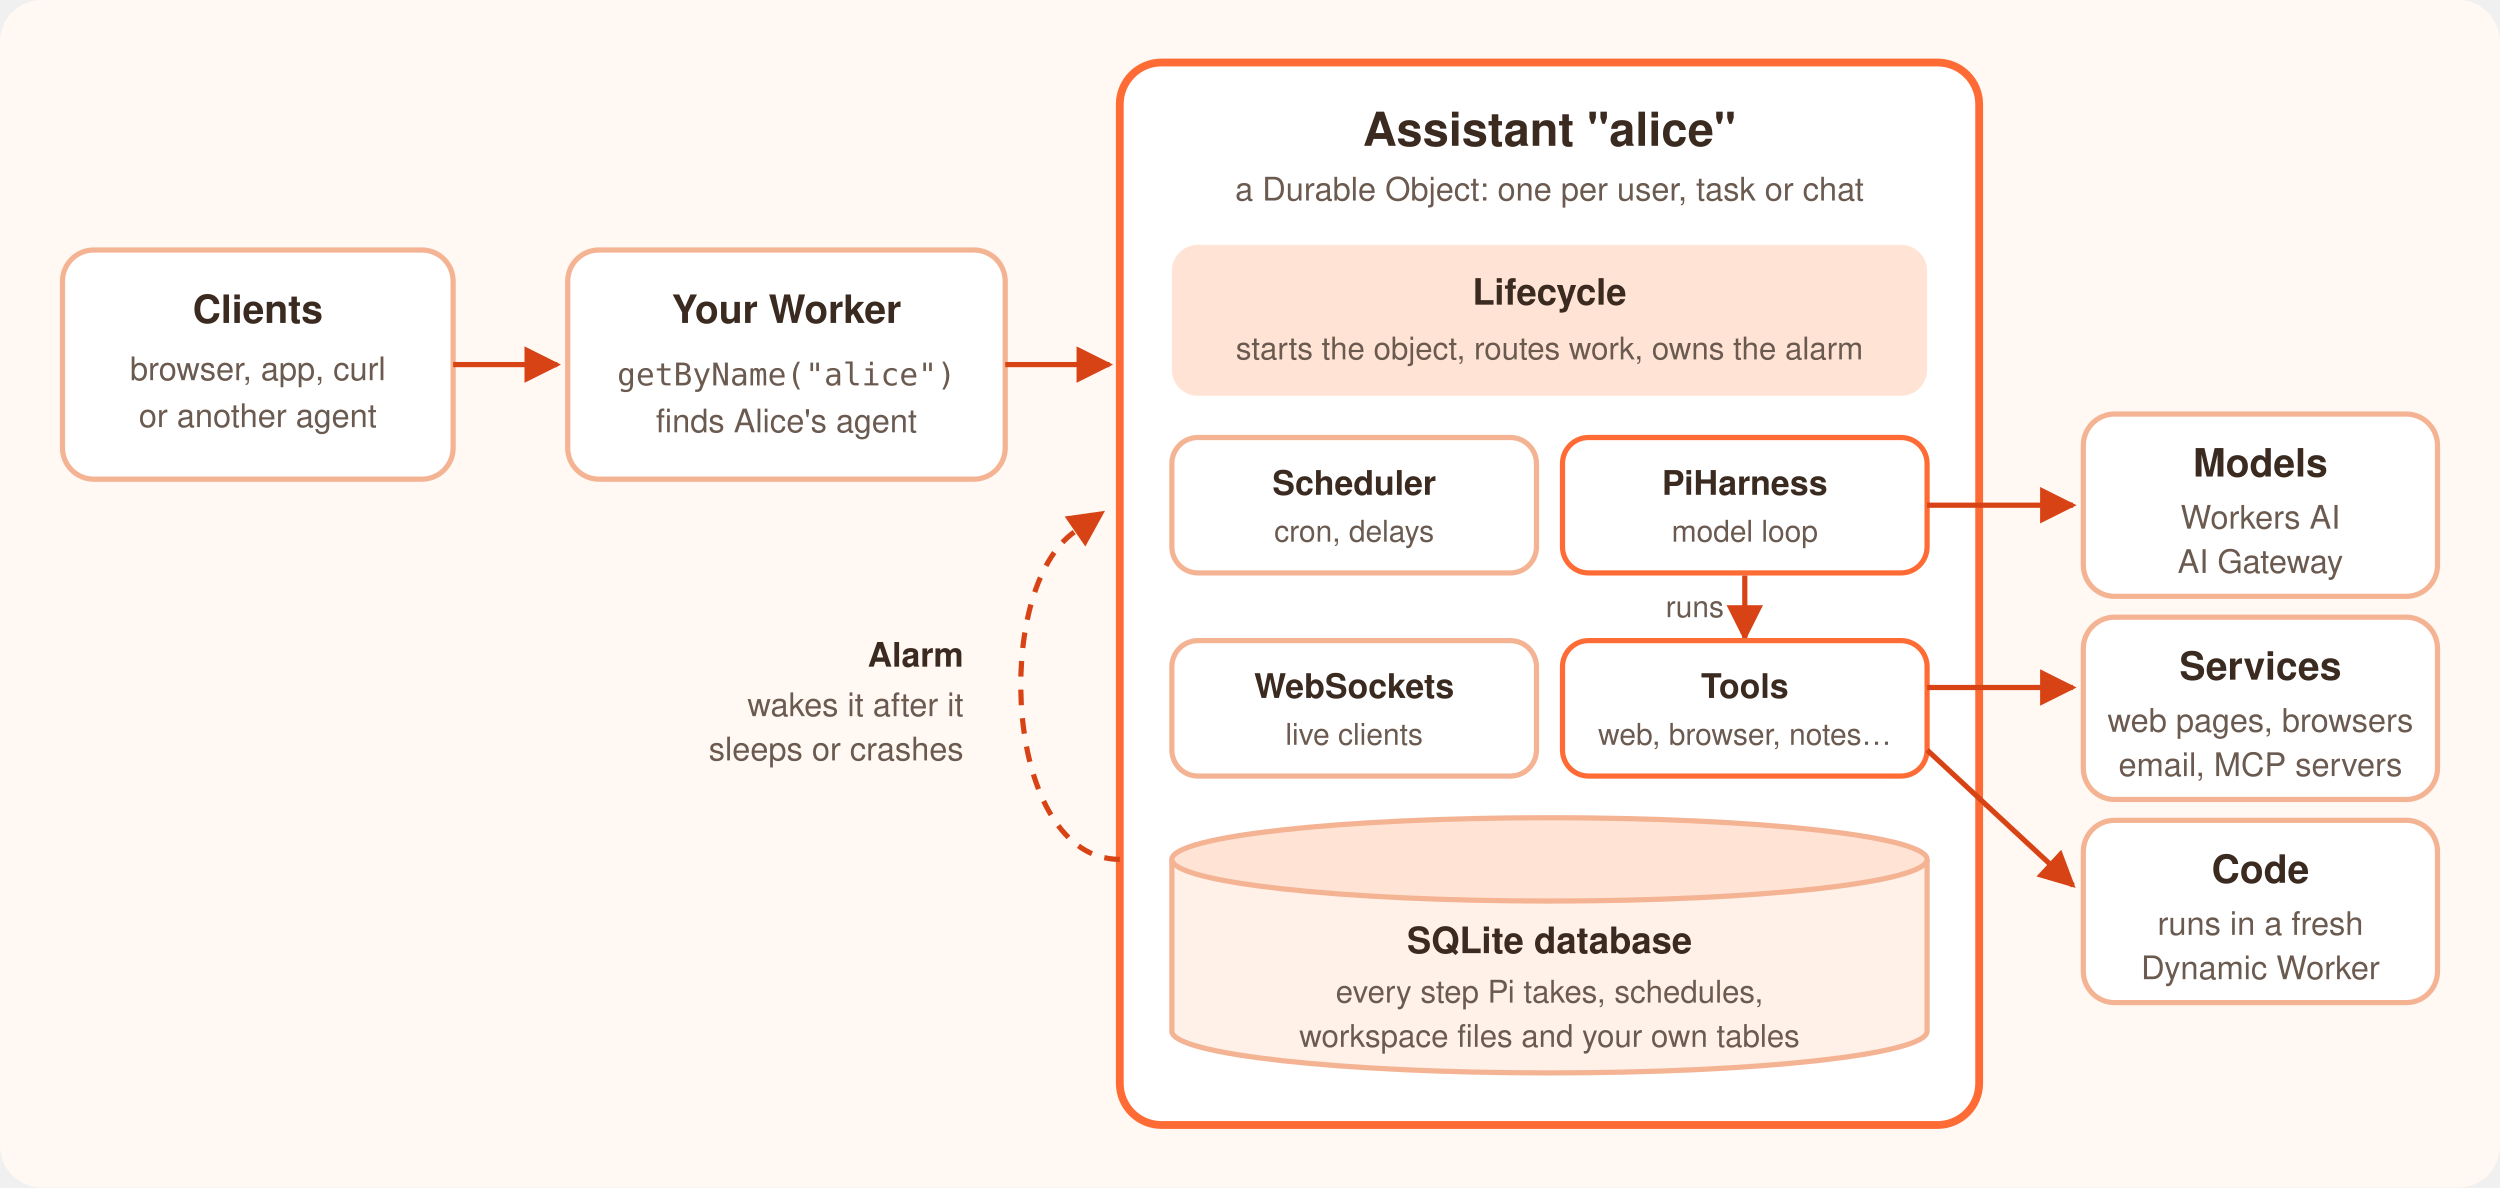
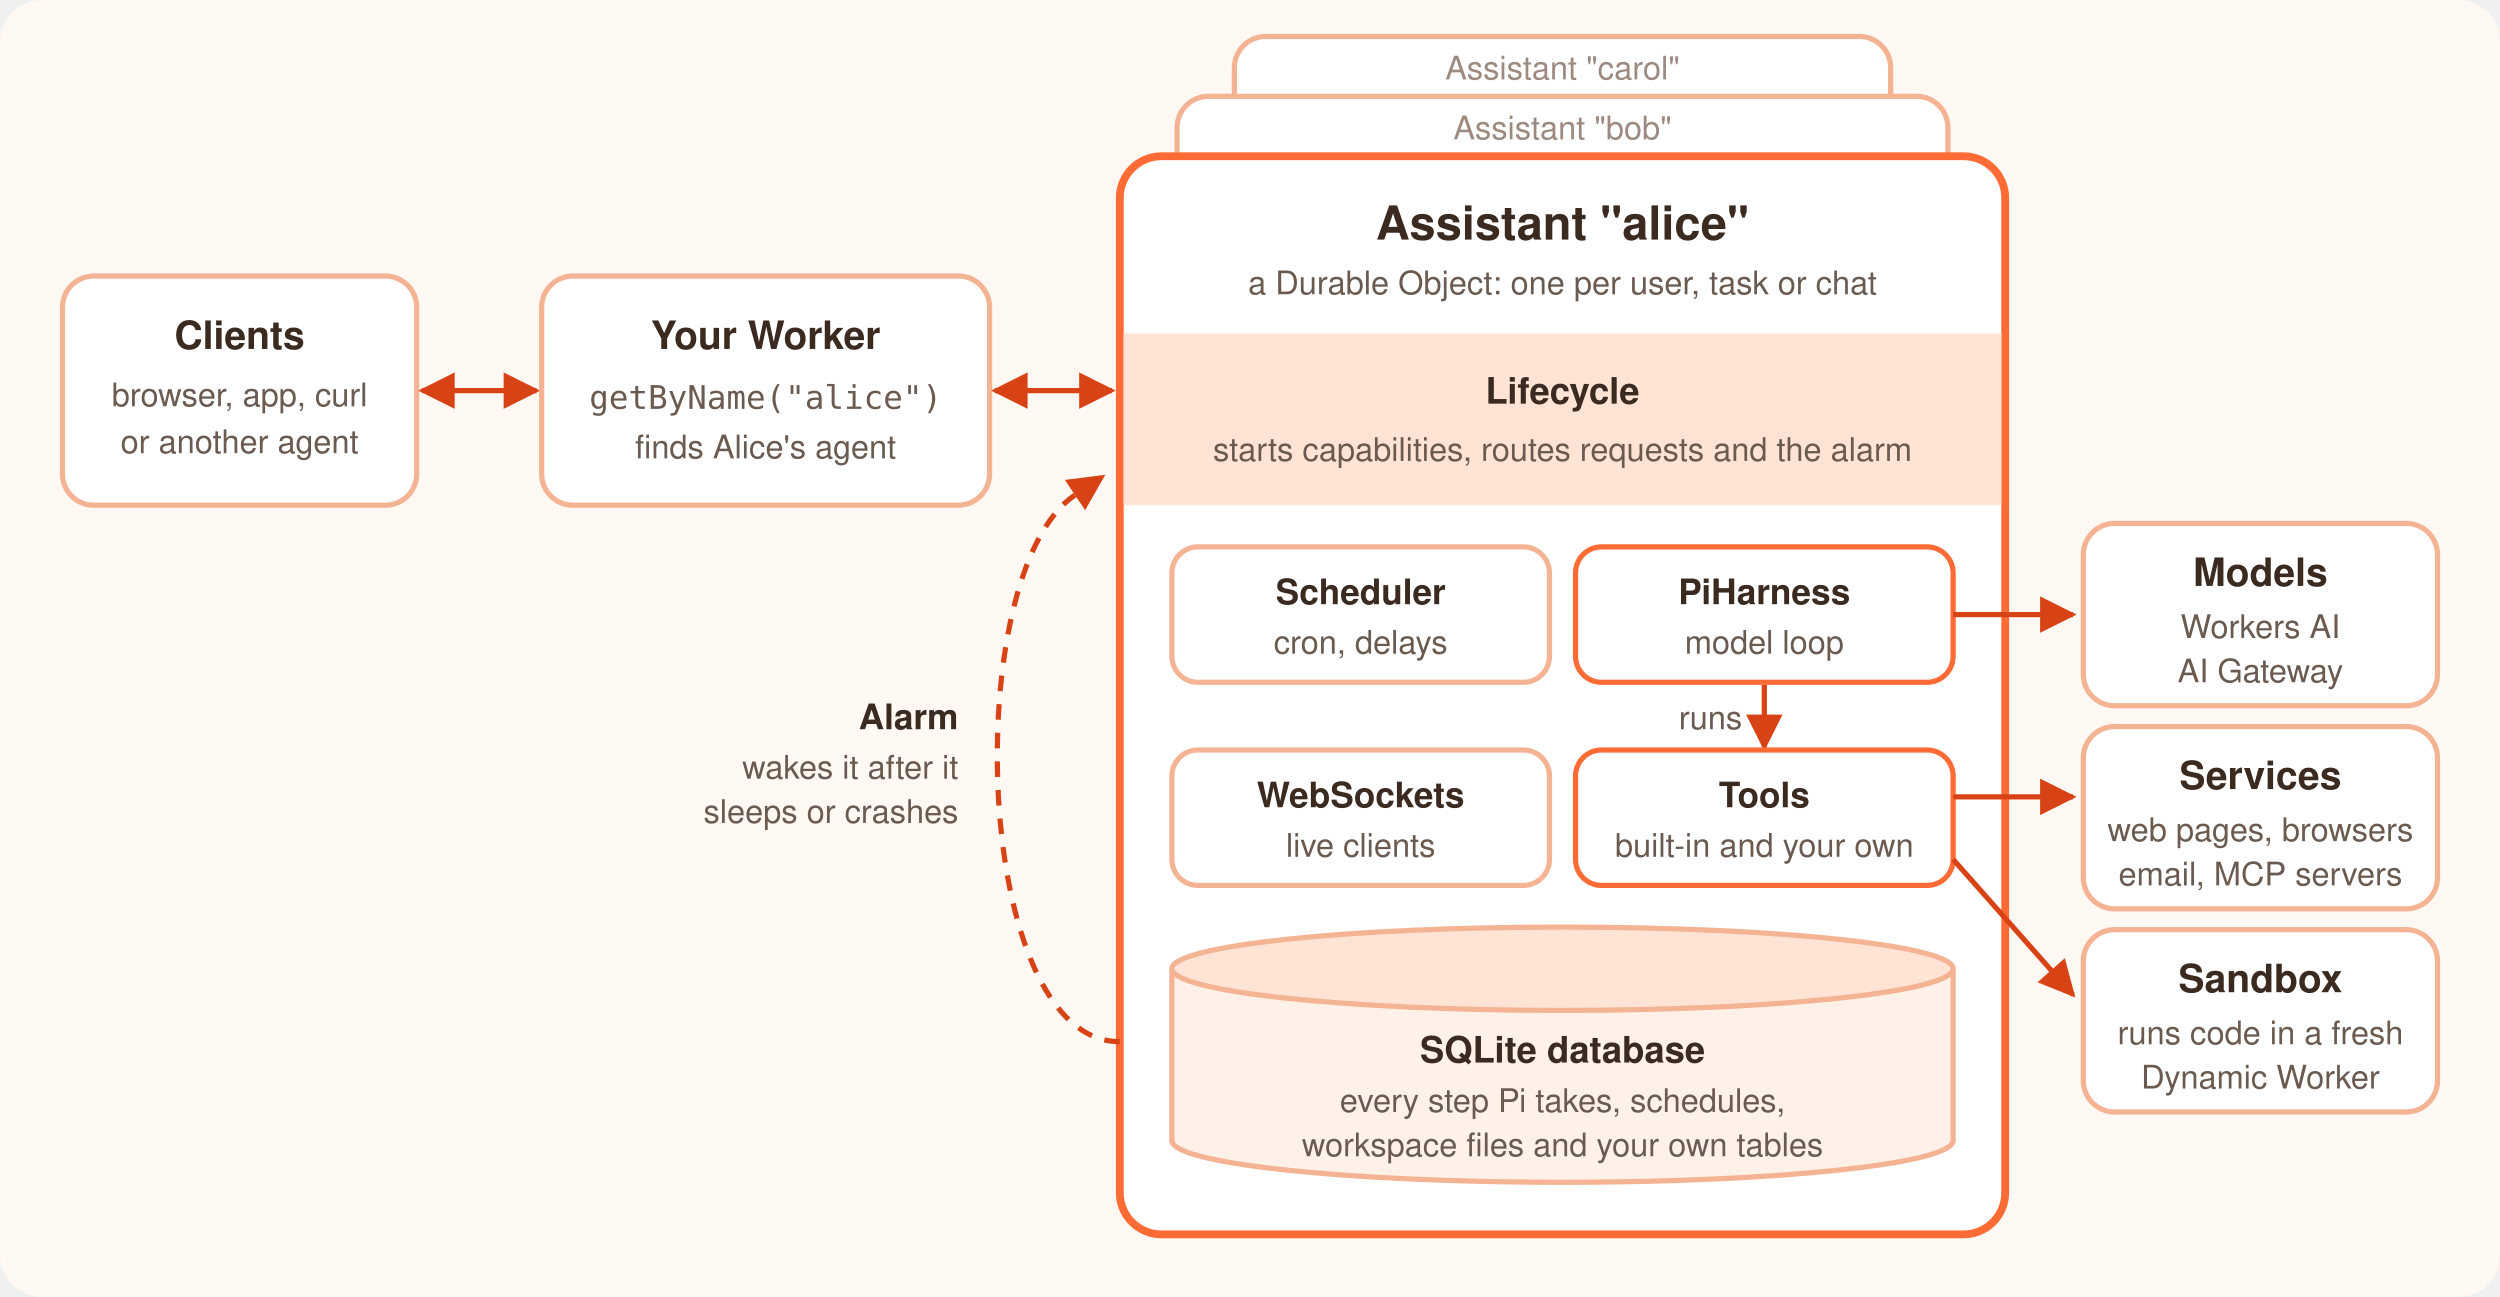
- <svg xmlns="http://www.w3.org/2000/svg" width="960" height="456" viewBox="0 0 960 456" font-family="-apple-system, 'Segoe UI', Helvetica, Arial, sans-serif">
+ <svg xmlns="http://www.w3.org/2000/svg" width="960" height="498" viewBox="0 0 960 498" font-family="-apple-system, 'Segoe UI', Helvetica, Arial, sans-serif">
  <defs>
    <marker id="arrow" viewBox="0 0 10 10" refX="9" refY="5" markerWidth="7" markerHeight="7" orient="auto-start-reverse">
      <path d="M 0 0 L 10 5 L 0 10 z" fill="#D84315" />
    </marker>
    <marker id="arrow-from-base" viewBox="0 0 10 10" refX="0" refY="5" markerWidth="7" markerHeight="7" orient="auto">
      <path d="M 0 0 L 10 5 L 0 10 z" fill="#D84315" />
    </marker>
  </defs>
-   <rect width="960" height="456" rx="16" fill="#FFF8F3" />
-   <rect x="24" y="96" width="150" height="88" rx="12" fill="#FFFFFF" stroke="#F4B393" stroke-width="2" />
-   <text x="99" y="124" text-anchor="middle" font-size="15" font-weight="700" fill="#3A2A20">Clients</text>
-   <text x="99" y="146" text-anchor="middle" font-size="12.5" fill="#6B5A50">browser, app, curl</text>
-   <text x="99" y="164" text-anchor="middle" font-size="12.5" fill="#6B5A50">or another agent</text>
-   <line x1="174" y1="140" x2="214" y2="140" stroke="#D84315" stroke-width="2" marker-end="url(#arrow)" />
-   <rect x="218" y="96" width="168" height="88" rx="12" fill="#FFFFFF" stroke="#F4B393" stroke-width="2" />
-   <text x="302" y="124" text-anchor="middle" font-size="15" font-weight="700" fill="#3A2A20">Your Worker</text>
-   <text x="302" y="148" text-anchor="middle" font-size="12" font-family="'SF Mono', Menlo, Consolas, monospace" fill="#6B5A50">getByName("alice")</text>
-   <text x="302" y="166" text-anchor="middle" font-size="12.5" fill="#6B5A50">finds Alice's agent</text>
-   <line x1="386" y1="140" x2="426" y2="140" stroke="#D84315" stroke-width="2" marker-end="url(#arrow)" />
-   <rect x="430" y="24" width="330" height="408" rx="16" fill="#FFFFFF" stroke="#FF6B35" stroke-width="3" />
-   <text x="595" y="56" text-anchor="middle" font-size="18" font-weight="700" fill="#3A2A20">Assistant "alice"</text>
-   <text x="595" y="77" text-anchor="middle" font-size="12.5" fill="#6B5A50">a Durable Object: one per user, task or chat</text>
-   <rect x="450" y="94" width="290" height="58" rx="10" fill="#FFE4D6" />
-   <text x="595" y="117" text-anchor="middle" font-size="14" font-weight="700" fill="#3A2A20">Lifecycle</text>
-   <text x="595" y="138" text-anchor="middle" font-size="12" fill="#6B5A50">starts the object, routes work, owns the alarm</text>
-   <rect x="450" y="168" width="140" height="52" rx="10" fill="#FFFFFF" stroke="#F4B393" stroke-width="2" />
-   <text x="520" y="190" text-anchor="middle" font-size="13" font-weight="700" fill="#3A2A20">Scheduler</text>
-   <text x="520" y="208" text-anchor="middle" font-size="11.5" fill="#6B5A50">cron, delays</text>
-   <rect x="600" y="168" width="140" height="52" rx="10" fill="#FFFFFF" stroke="#FF6B35" stroke-width="2" />
-   <text x="670" y="190" text-anchor="middle" font-size="13" font-weight="700" fill="#3A2A20">PiHarness</text>
-   <text x="670" y="208" text-anchor="middle" font-size="11.5" fill="#6B5A50">model loop</text>
-   <line x1="670" y1="221" x2="670" y2="245" stroke="#D84315" stroke-width="2" marker-end="url(#arrow)" />
-   <text x="662" y="237" text-anchor="end" font-size="11.5" fill="#6B5A50">runs</text>
-   <rect x="450" y="246" width="140" height="52" rx="10" fill="#FFFFFF" stroke="#F4B393" stroke-width="2" />
-   <text x="520" y="268" text-anchor="middle" font-size="13" font-weight="700" fill="#3A2A20">WebSockets</text>
-   <text x="520" y="286" text-anchor="middle" font-size="11.5" fill="#6B5A50">live clients</text>
-   <rect x="600" y="246" width="140" height="52" rx="10" fill="#FFFFFF" stroke="#FF6B35" stroke-width="2" />
-   <text x="670" y="268" text-anchor="middle" font-size="13" font-weight="700" fill="#3A2A20">Tools</text>
-   <text x="670" y="286" text-anchor="middle" font-size="11.5" fill="#6B5A50">web, browser, notes…</text>
-   <path d="M 450 330 L 450 396 A 145 16 0 0 0 740 396 L 740 330" fill="#FFF1E8" stroke="#F4B393" stroke-width="2" />
-   <ellipse cx="595" cy="330" rx="145" ry="16" fill="#FFE4D6" stroke="#F4B393" stroke-width="2" />
-   <text x="595" y="366" text-anchor="middle" font-size="14" font-weight="700" fill="#3A2A20">SQLite database</text>
-   <text x="595" y="385" text-anchor="middle" font-size="12" fill="#6B5A50">every step Pi takes, schedules,</text>
-   <text x="595" y="402" text-anchor="middle" font-size="12" fill="#6B5A50">workspace files and your own tables</text>
-   <path d="M 430 330 C 385.3 330, 380.6 226.3, 412.8 204.1" fill="none" stroke="#D84315" stroke-width="2" stroke-dasharray="6 5" marker-end="url(#arrow-from-base)" />
-   <text x="370" y="256" text-anchor="end" font-size="13" font-weight="700" fill="#3A2A20">Alarm</text>
-   <text x="370" y="275" text-anchor="end" font-size="12.5" fill="#6B5A50">wakes it after it</text>
-   <text x="370" y="292" text-anchor="end" font-size="12.5" fill="#6B5A50">sleeps or crashes</text>
-   <line x1="740" y1="194" x2="796" y2="194" stroke="#D84315" stroke-width="2" marker-end="url(#arrow)" />
-   <rect x="800" y="159" width="136" height="70" rx="12" fill="#FFFFFF" stroke="#F4B393" stroke-width="2" />
-   <text x="868" y="183" text-anchor="middle" font-size="15" font-weight="700" fill="#3A2A20">Models</text>
-   <text x="868" y="203" text-anchor="middle" font-size="12.5" fill="#6B5A50">Workers AI</text>
-   <text x="868" y="220" text-anchor="middle" font-size="12.5" fill="#6B5A50">AI Gateway</text>
-   <line x1="740" y1="264" x2="796" y2="264" stroke="#D84315" stroke-width="2" marker-end="url(#arrow)" />
-   <rect x="800" y="237" width="136" height="70" rx="12" fill="#FFFFFF" stroke="#F4B393" stroke-width="2" />
-   <text x="868" y="261" text-anchor="middle" font-size="15" font-weight="700" fill="#3A2A20">Services</text>
-   <text x="868" y="281" text-anchor="middle" font-size="12.5" fill="#6B5A50">web pages, browsers</text>
-   <text x="868" y="298" text-anchor="middle" font-size="12.5" fill="#6B5A50">email, MCP servers</text>
-   <line x1="740" y1="288" x2="796" y2="340" stroke="#D84315" stroke-width="2" marker-end="url(#arrow)" />
-   <rect x="800" y="315" width="136" height="70" rx="12" fill="#FFFFFF" stroke="#F4B393" stroke-width="2" />
-   <text x="868" y="339" text-anchor="middle" font-size="15" font-weight="700" fill="#3A2A20">Code</text>
-   <text x="868" y="359" text-anchor="middle" font-size="12.5" fill="#6B5A50">runs in a fresh</text>
-   <text x="868" y="376" text-anchor="middle" font-size="12.5" fill="#6B5A50">Dynamic Worker</text>
+   <rect width="960" height="498" rx="16" fill="#FFF8F3" />
+   <rect x="24" y="106" width="136" height="88" rx="12" fill="#FFFFFF" stroke="#F4B393" stroke-width="2" />
+   <text x="92" y="134" text-anchor="middle" font-size="15" font-weight="700" fill="#3A2A20">Clients</text>
+   <text x="92" y="156" text-anchor="middle" font-size="12.5" fill="#6B5A50">browser, app, curl</text>
+   <text x="92" y="174" text-anchor="middle" font-size="12.5" fill="#6B5A50">or another agent</text>
+   <line x1="162" y1="150" x2="206" y2="150" stroke="#D84315" stroke-width="2" marker-start="url(#arrow)" marker-end="url(#arrow)" />
+   <rect x="208" y="106" width="172" height="88" rx="12" fill="#FFFFFF" stroke="#F4B393" stroke-width="2" />
+   <text x="294" y="134" text-anchor="middle" font-size="15" font-weight="700" fill="#3A2A20">Your Worker</text>
+   <text x="294" y="157" text-anchor="middle" font-size="12.5" font-family="'SF Mono', Menlo, Consolas, monospace" fill="#6B5A50">getByName("alice")</text>
+   <text x="294" y="176" text-anchor="middle" font-size="12.5" fill="#6B5A50">finds Alice's agent</text>
+   <line x1="382" y1="150" x2="427" y2="150" stroke="#D84315" stroke-width="2" marker-start="url(#arrow)" marker-end="url(#arrow)" />
+   <rect x="474" y="14" width="252" height="70" rx="12" fill="#FFFFFF" stroke="#F4B393" stroke-width="2" />
+   <text x="600" y="30.5" text-anchor="middle" font-size="12.5" fill="#9C8A80">Assistant "carol"</text>
+   <rect x="452" y="37" width="296" height="45" rx="12" fill="#FFFFFF" stroke="#F4B393" stroke-width="2" />
+   <text x="600" y="53.5" text-anchor="middle" font-size="12.5" fill="#9C8A80">Assistant "bob"</text>
+   <rect x="430" y="60" width="340" height="414" rx="16" fill="#FFFFFF" stroke="#FF6B35" stroke-width="3" />
+   <text x="600" y="92" text-anchor="middle" font-size="18" font-weight="700" fill="#3A2A20">Assistant "alice"</text>
+   <text x="600" y="113" text-anchor="middle" font-size="12.5" fill="#6B5A50">a Durable Object: one per user, task or chat</text>
+   <rect x="431.5" y="128" width="337" height="66" fill="#FFE4D6" />
+   <text x="600" y="155" text-anchor="middle" font-size="14" font-weight="700" fill="#3A2A20">Lifecycle</text>
+   <text x="600" y="177" text-anchor="middle" font-size="12.5" fill="#6B5A50">starts capabilities, routes requests and the alarm</text>
+   <rect x="450" y="210" width="145" height="52" rx="10" fill="#FFFFFF" stroke="#F4B393" stroke-width="2" />
+   <text x="522.5" y="232" text-anchor="middle" font-size="13.5" font-weight="700" fill="#3A2A20">Scheduler</text>
+   <text x="522.5" y="251" text-anchor="middle" font-size="12.5" fill="#6B5A50">cron, delays</text>
+   <rect x="605" y="210" width="145" height="52" rx="10" fill="#FFFFFF" stroke="#FF6B35" stroke-width="2" />
+   <text x="677.5" y="232" text-anchor="middle" font-size="13.5" font-weight="700" fill="#3A2A20">PiHarness</text>
+   <text x="677.5" y="251" text-anchor="middle" font-size="12.5" fill="#6B5A50">model loop</text>
+   <line x1="677.5" y1="263" x2="677.5" y2="287" stroke="#D84315" stroke-width="2" marker-end="url(#arrow)" />
+   <text x="669" y="280" text-anchor="end" font-size="12.5" fill="#6B5A50">runs</text>
+   <rect x="450" y="288" width="145" height="52" rx="10" fill="#FFFFFF" stroke="#F4B393" stroke-width="2" />
+   <text x="522.5" y="310" text-anchor="middle" font-size="13.5" font-weight="700" fill="#3A2A20">WebSockets</text>
+   <text x="522.5" y="329" text-anchor="middle" font-size="12.5" fill="#6B5A50">live clients</text>
+   <rect x="605" y="288" width="145" height="52" rx="10" fill="#FFFFFF" stroke="#FF6B35" stroke-width="2" />
+   <text x="677.5" y="310" text-anchor="middle" font-size="13.5" font-weight="700" fill="#3A2A20">Tools</text>
+   <text x="677.5" y="329" text-anchor="middle" font-size="12.5" fill="#6B5A50">built-in and your own</text>
+   <path d="M 450 372 L 450 438 A 150 16 0 0 0 750 438 L 750 372" fill="#FFF1E8" stroke="#F4B393" stroke-width="2" />
+   <ellipse cx="600" cy="372" rx="150" ry="16" fill="#FFE4D6" stroke="#F4B393" stroke-width="2" />
+   <text x="600" y="408" text-anchor="middle" font-size="14" font-weight="700" fill="#3A2A20">SQLite database</text>
+   <text x="600" y="427" text-anchor="middle" font-size="12.5" fill="#6B5A50">every step Pi takes, schedules,</text>
+   <text x="600" y="444" text-anchor="middle" font-size="12.5" fill="#6B5A50">workspace files and your own tables</text>
+   <path d="M 430 400 C 373.1 400, 368.4 219.8, 412.8 190.1" fill="none" stroke="#D84315" stroke-width="2" stroke-dasharray="6 5" marker-end="url(#arrow-from-base)" />
+   <text x="368" y="280" text-anchor="end" font-size="13.5" font-weight="700" fill="#3A2A20">Alarm</text>
+   <text x="368" y="299" text-anchor="end" font-size="12.5" fill="#6B5A50">wakes it after it</text>
+   <text x="368" y="316" text-anchor="end" font-size="12.5" fill="#6B5A50">sleeps or crashes</text>
+   <line x1="750" y1="236" x2="796" y2="236" stroke="#D84315" stroke-width="2" marker-end="url(#arrow)" />
+   <rect x="800" y="201" width="136" height="70" rx="12" fill="#FFFFFF" stroke="#F4B393" stroke-width="2" />
+   <text x="868" y="225" text-anchor="middle" font-size="15" font-weight="700" fill="#3A2A20">Models</text>
+   <text x="868" y="245" text-anchor="middle" font-size="12.5" fill="#6B5A50">Workers AI</text>
+   <text x="868" y="262" text-anchor="middle" font-size="12.5" fill="#6B5A50">AI Gateway</text>
+   <line x1="750" y1="306" x2="796" y2="306" stroke="#D84315" stroke-width="2" marker-end="url(#arrow)" />
+   <rect x="800" y="279" width="136" height="70" rx="12" fill="#FFFFFF" stroke="#F4B393" stroke-width="2" />
+   <text x="868" y="303" text-anchor="middle" font-size="15" font-weight="700" fill="#3A2A20">Services</text>
+   <text x="868" y="323" text-anchor="middle" font-size="12.5" fill="#6B5A50">web pages, browsers</text>
+   <text x="868" y="340" text-anchor="middle" font-size="12.5" fill="#6B5A50">email, MCP servers</text>
+   <line x1="750" y1="330" x2="796" y2="382" stroke="#D84315" stroke-width="2" marker-end="url(#arrow)" />
+   <rect x="800" y="357" width="136" height="70" rx="12" fill="#FFFFFF" stroke="#F4B393" stroke-width="2" />
+   <text x="868" y="381" text-anchor="middle" font-size="15" font-weight="700" fill="#3A2A20">Sandbox</text>
+   <text x="868" y="401" text-anchor="middle" font-size="12.5" fill="#6B5A50">runs code in a fresh</text>
+   <text x="868" y="418" text-anchor="middle" font-size="12.5" fill="#6B5A50">Dynamic Worker</text>
</svg>
